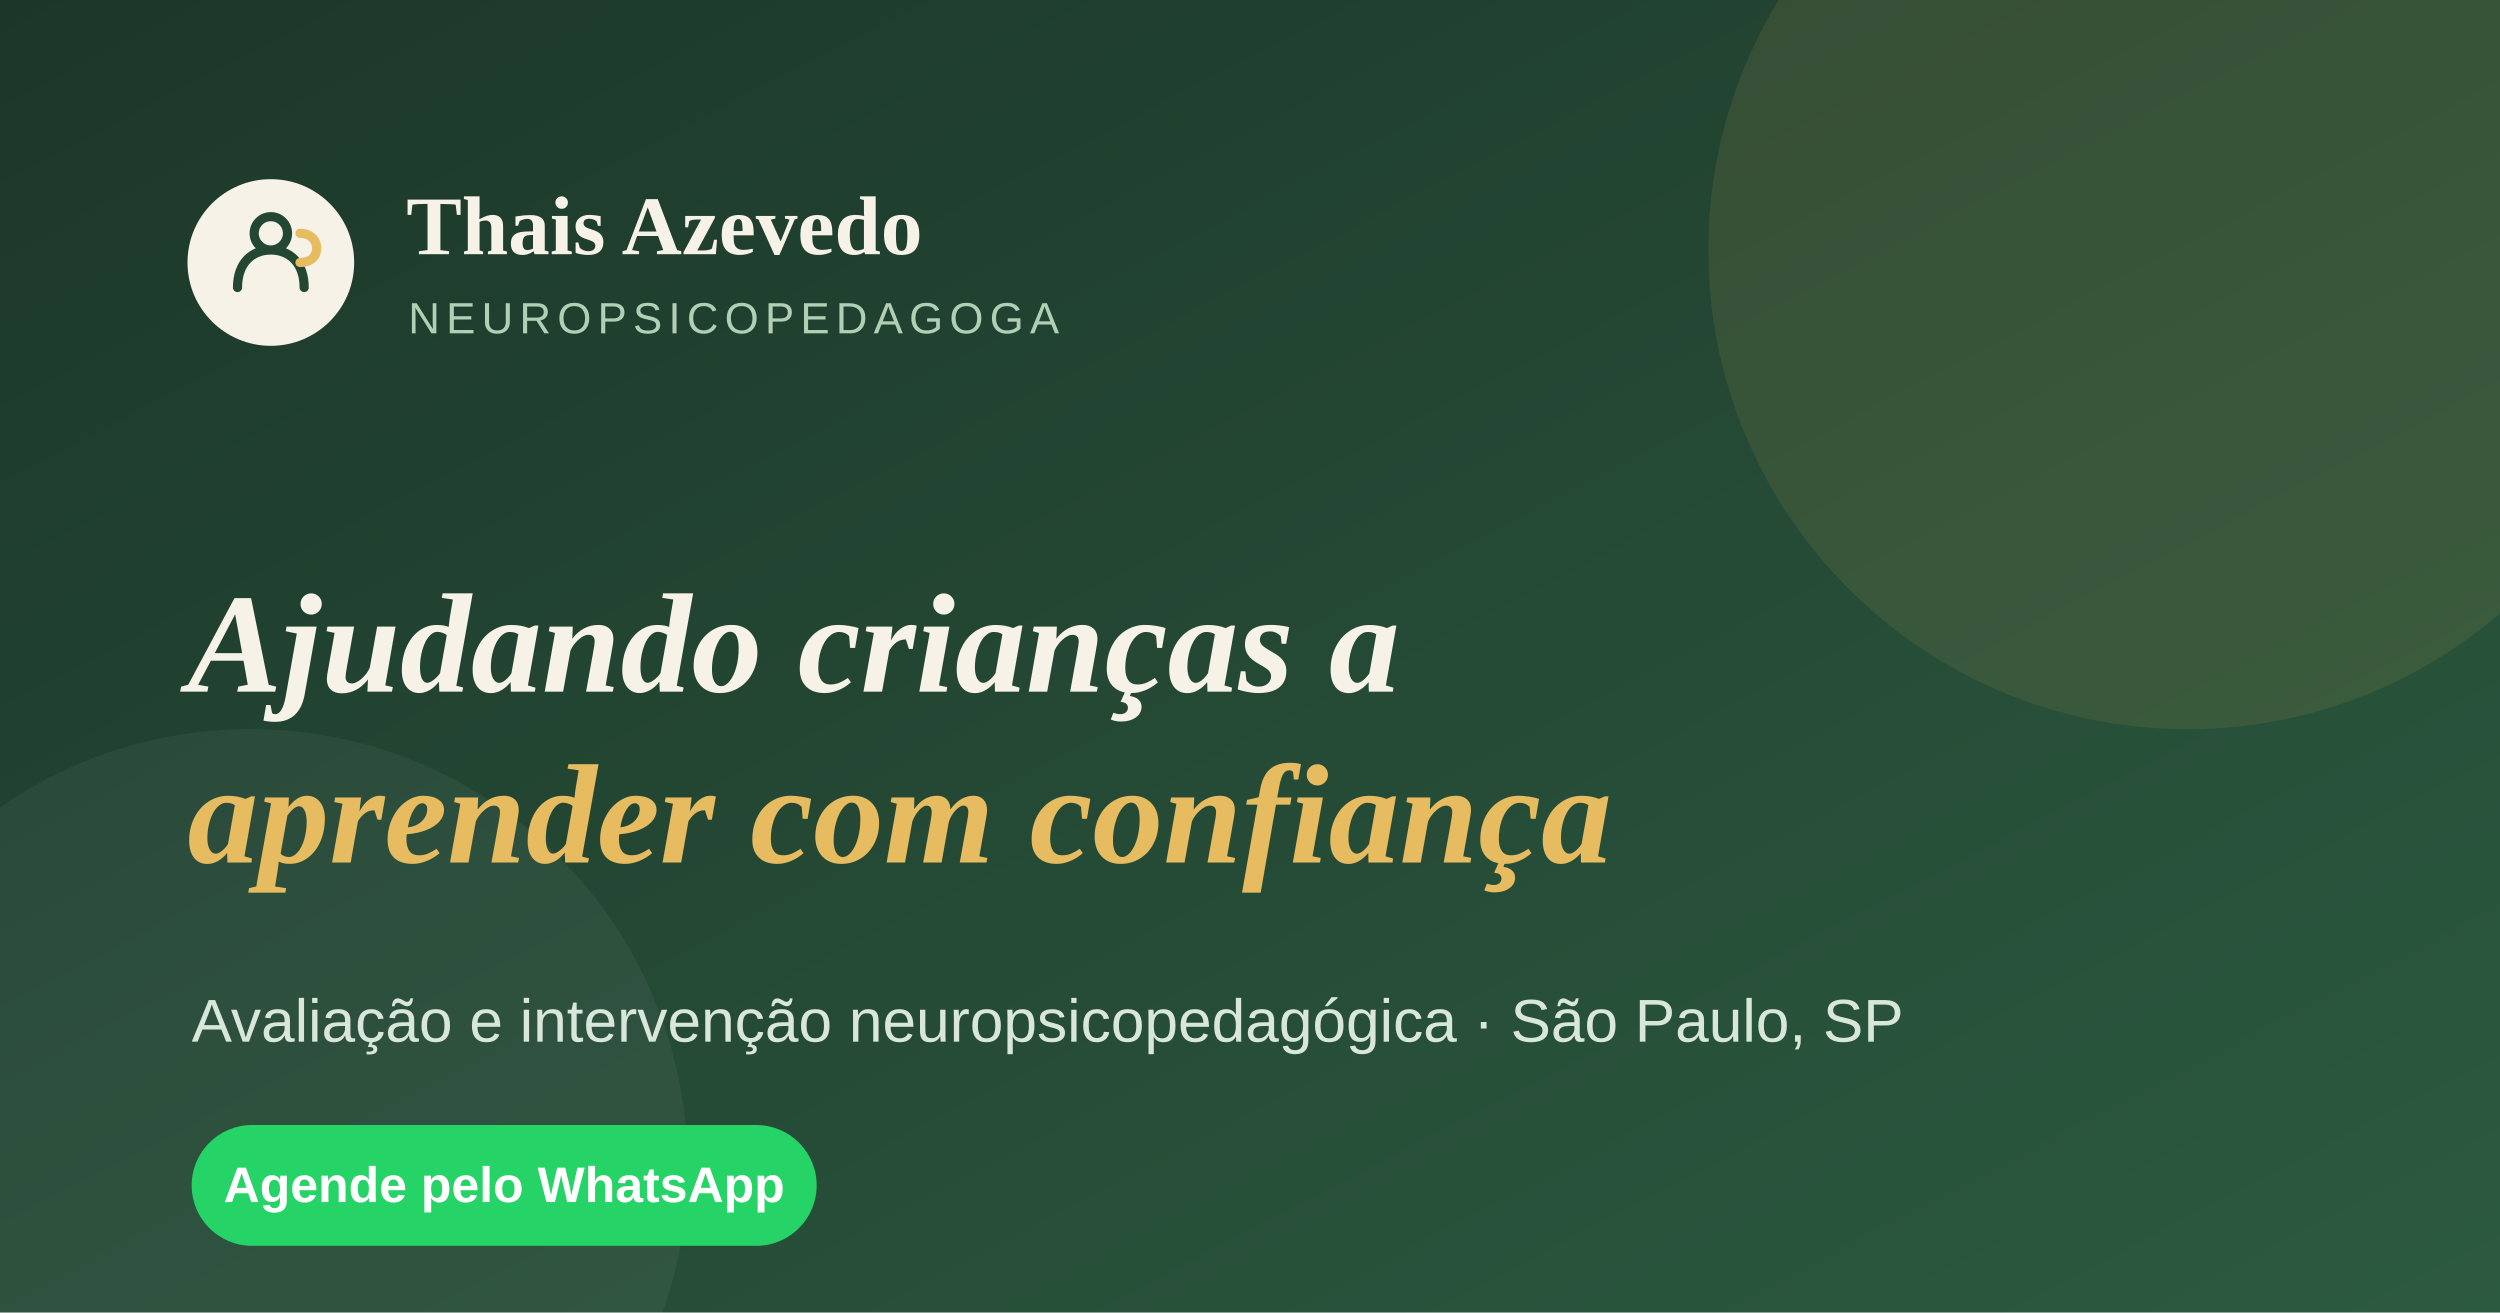
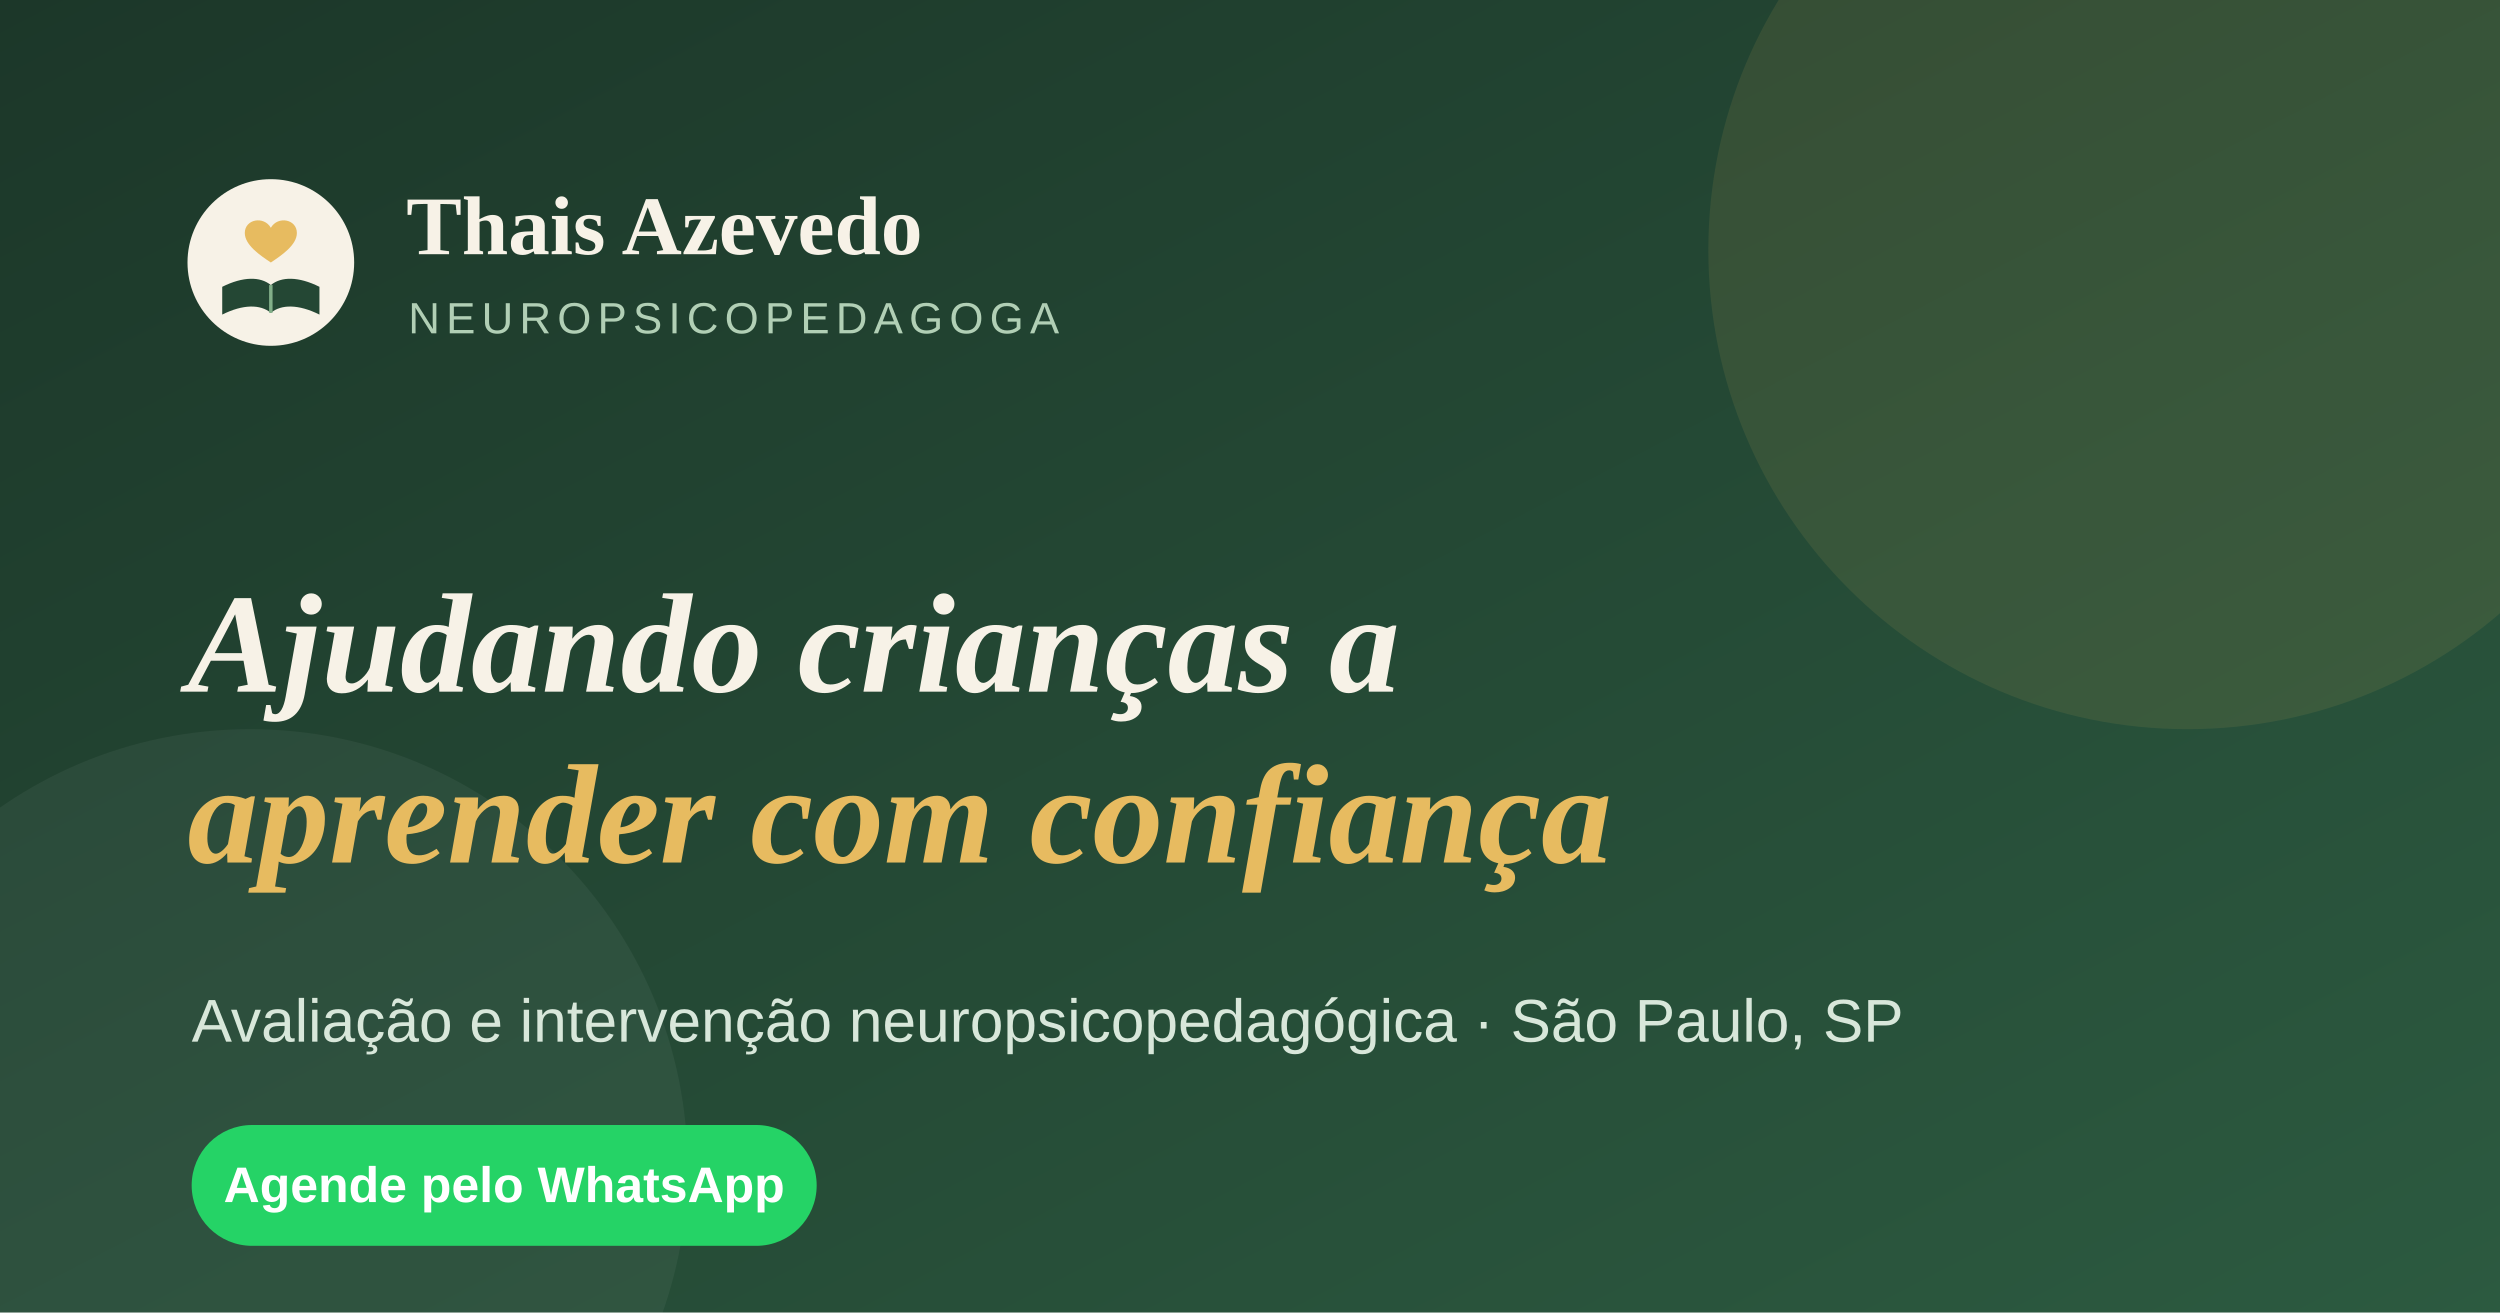
<svg xmlns="http://www.w3.org/2000/svg" viewBox="0 0 1200 630" width="1200" height="630">
  <defs>
    <linearGradient id="bg" x1="0" y1="0" x2="1" y2="1">
      <stop offset="0" stop-color="#1c3729" />
      <stop offset="1" stop-color="#2c5a40" />
    </linearGradient>
  </defs>
  <rect width="1200" height="630" fill="url(#bg)" />
  <circle cx="1050" cy="120" r="230" fill="#e7bb60" opacity="0.10" />
  <circle cx="120" cy="560" r="210" fill="#ffffff" opacity="0.05" />
  <g transform="translate(90 86)">
    <circle cx="40" cy="40" r="40" fill="#f7f2e7" />
-     <path d="M24 52c0-12 7.2-18 16-18s16 6 16 18M40 34a8 8 0 100-16 8 8 0 000 16z" fill="none" stroke="#244734" stroke-width="4.4" stroke-linecap="round" />
-     <path d="M54 26c5 0 8 3.2 8 7.2S59 40 54 40" fill="none" stroke="#e7bb60" stroke-width="4.4" stroke-linecap="round" />
+     <g transform="scale(1.6667)">
+       <path d="M10 31 C16 28 21 28 24 30.5 C27 28 32 28 38 31 L38 39 C32 36 27 36 24 38.5 C21 36 16 36 10 39 Z" fill="#244734" />
+       <path d="M24 30.5 V38.5" stroke="#82af89" stroke-width="1" />
+       <path d="M24 14 C22 10.5 16.5 11.5 16.5 15.5 C16.5 19 21 22 24 24 C27 22 31.5 19 31.5 15.5 C31.5 11.5 26 10.5 24 14 Z" fill="#e7bb60" />
+     </g>
  </g>
  <text x="195" y="122" font-family="Georgia, 'Times New Roman', serif" font-size="40" font-weight="700" fill="#f7f2e7">Thais Azevedo</text>
  <text x="196" y="160" font-family="Arial, sans-serif" font-size="21" letter-spacing="3" fill="#b1cfb5">NEUROPSICOPEDAGOGA</text>
  <text x="90" y="332" font-family="Georgia, 'Times New Roman', serif" font-size="68" font-weight="700" fill="#f7f2e7" font-style="italic">Ajudando crianças a</text>
  <text x="90" y="414" font-family="Georgia, 'Times New Roman', serif" font-size="68" font-weight="700" fill="#e7bb60" font-style="italic">aprender com confiança</text>
  <text x="92" y="500" font-family="Arial, sans-serif" font-size="29" fill="#d8e7da">Avaliação e intervenção neuropsicopedagógica · São Paulo, SP</text>
  <g transform="translate(92 540)">
    <rect width="300" height="58" rx="29" fill="#25d366" />
    <text x="150" y="37" text-anchor="middle" font-family="Arial, sans-serif" font-size="24" font-weight="700" fill="#ffffff">Agende pelo WhatsApp</text>
  </g>
</svg>
